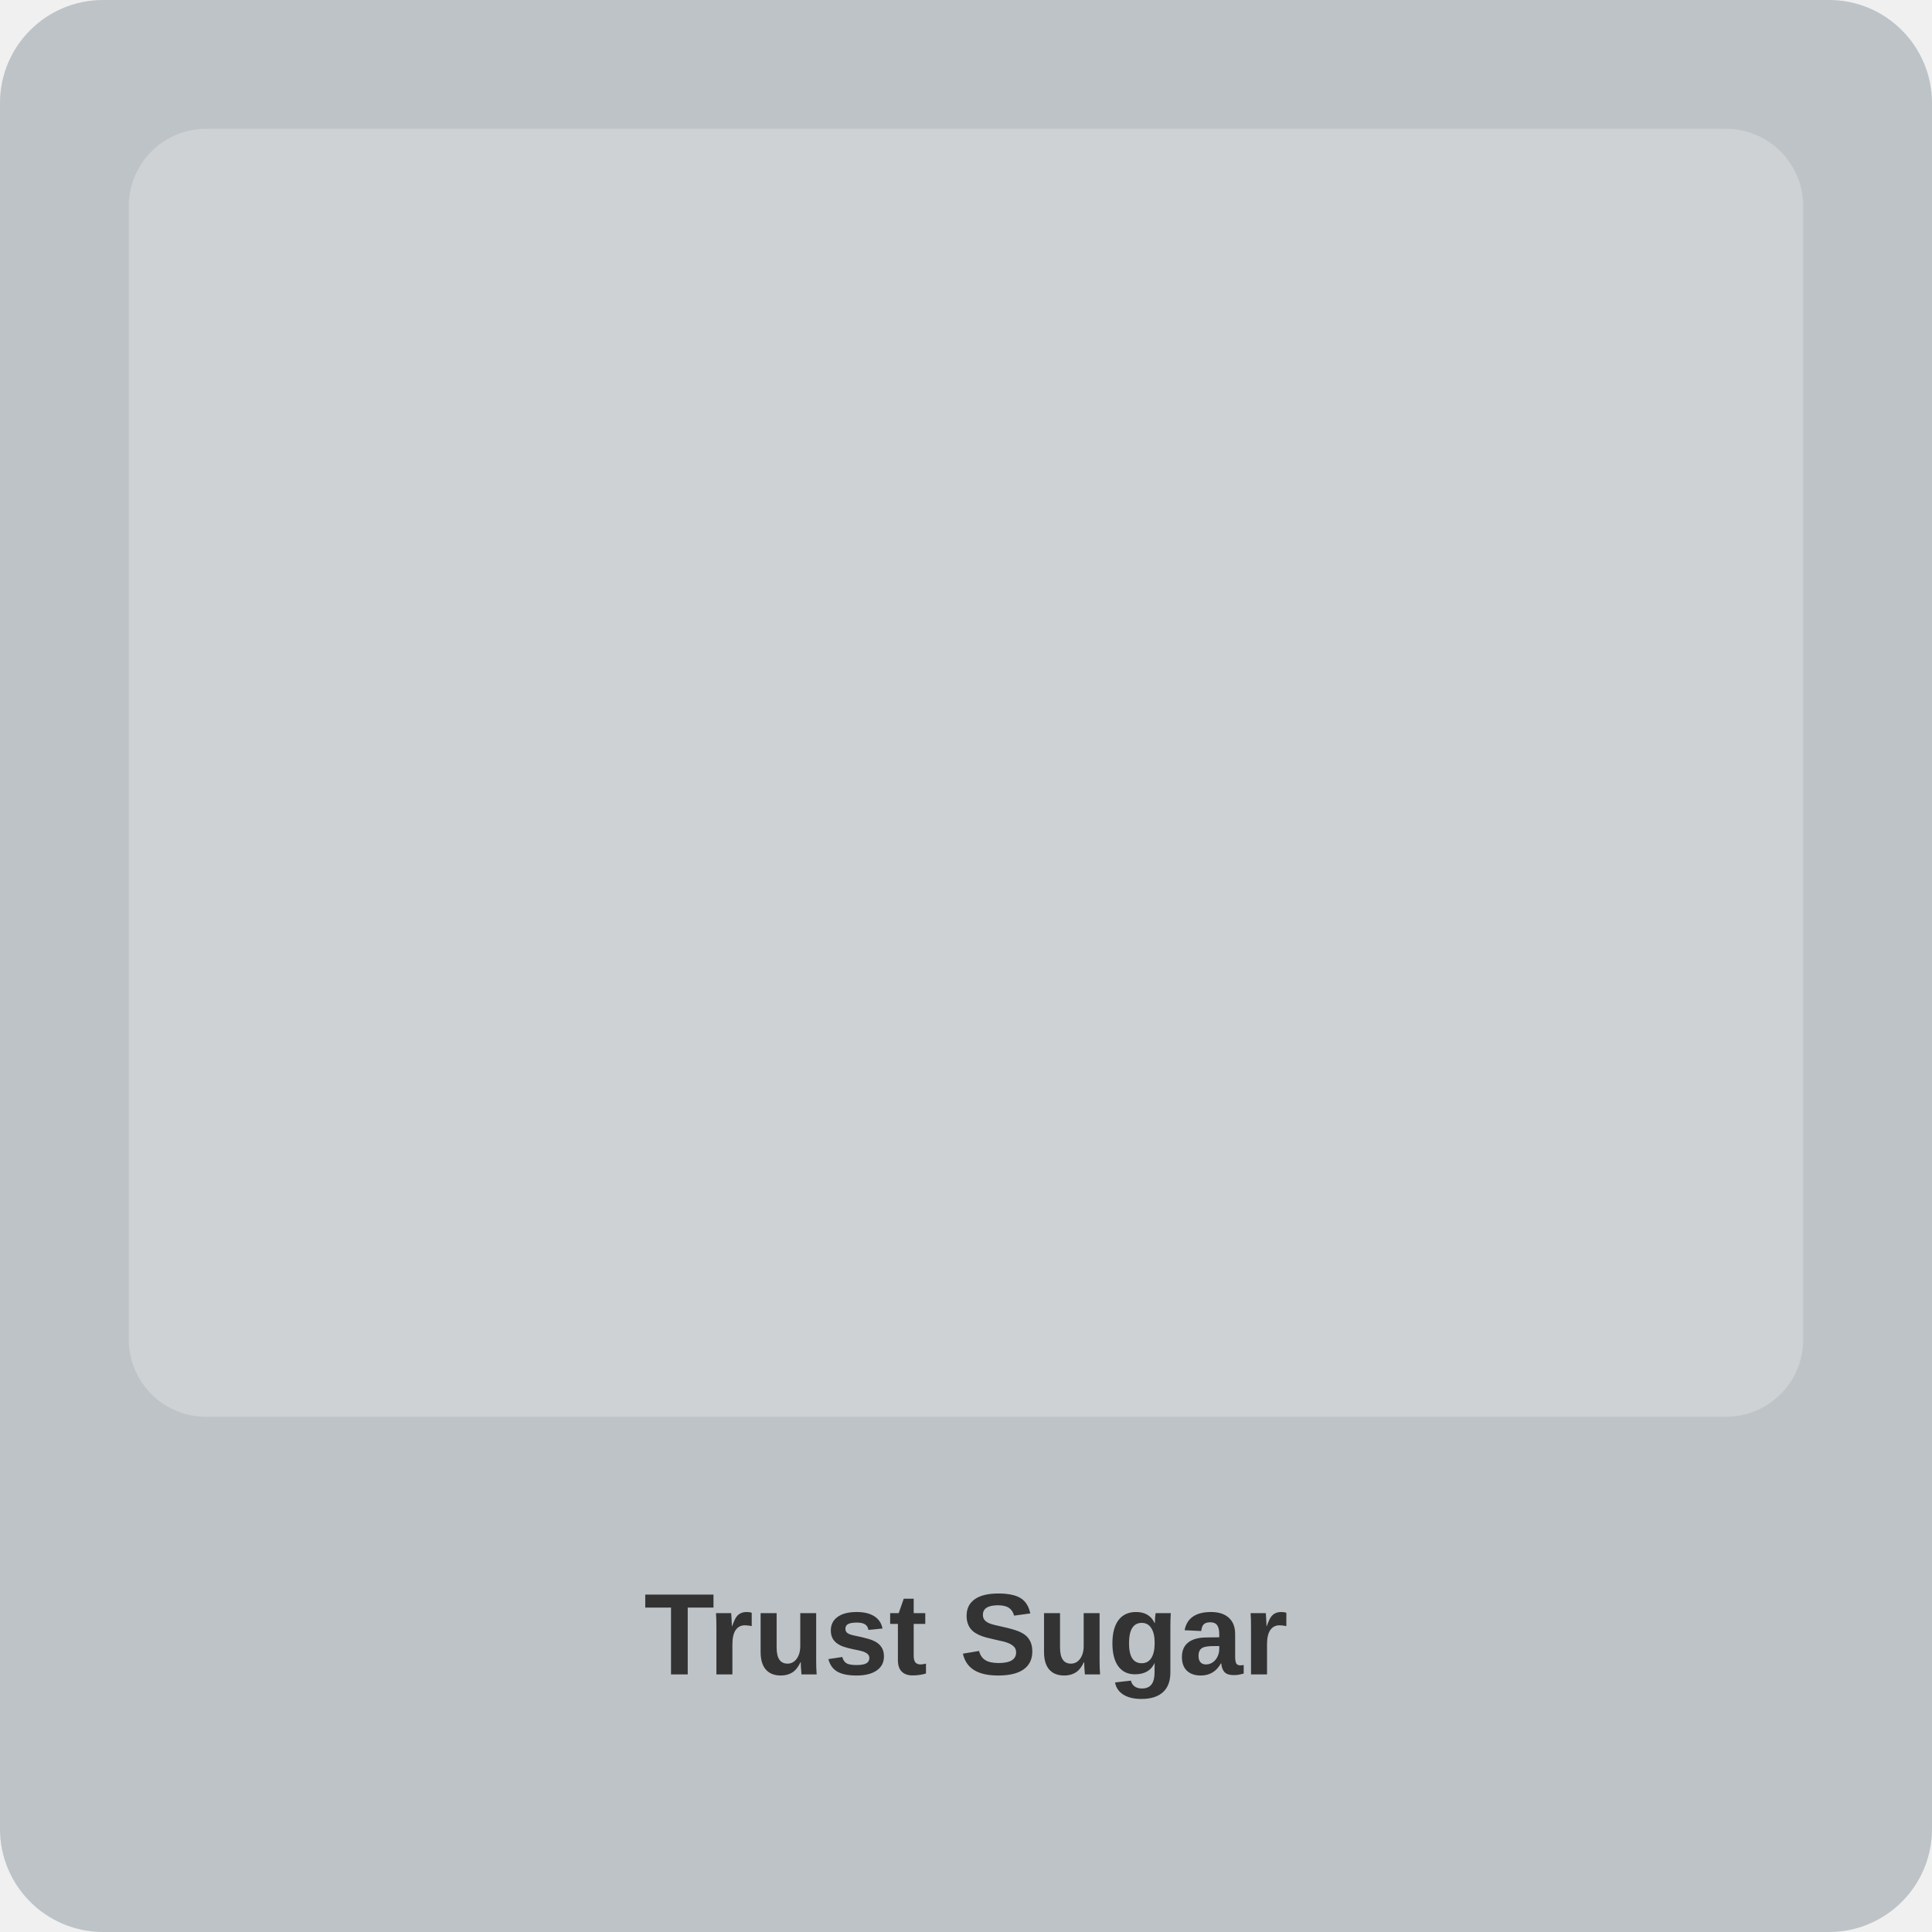
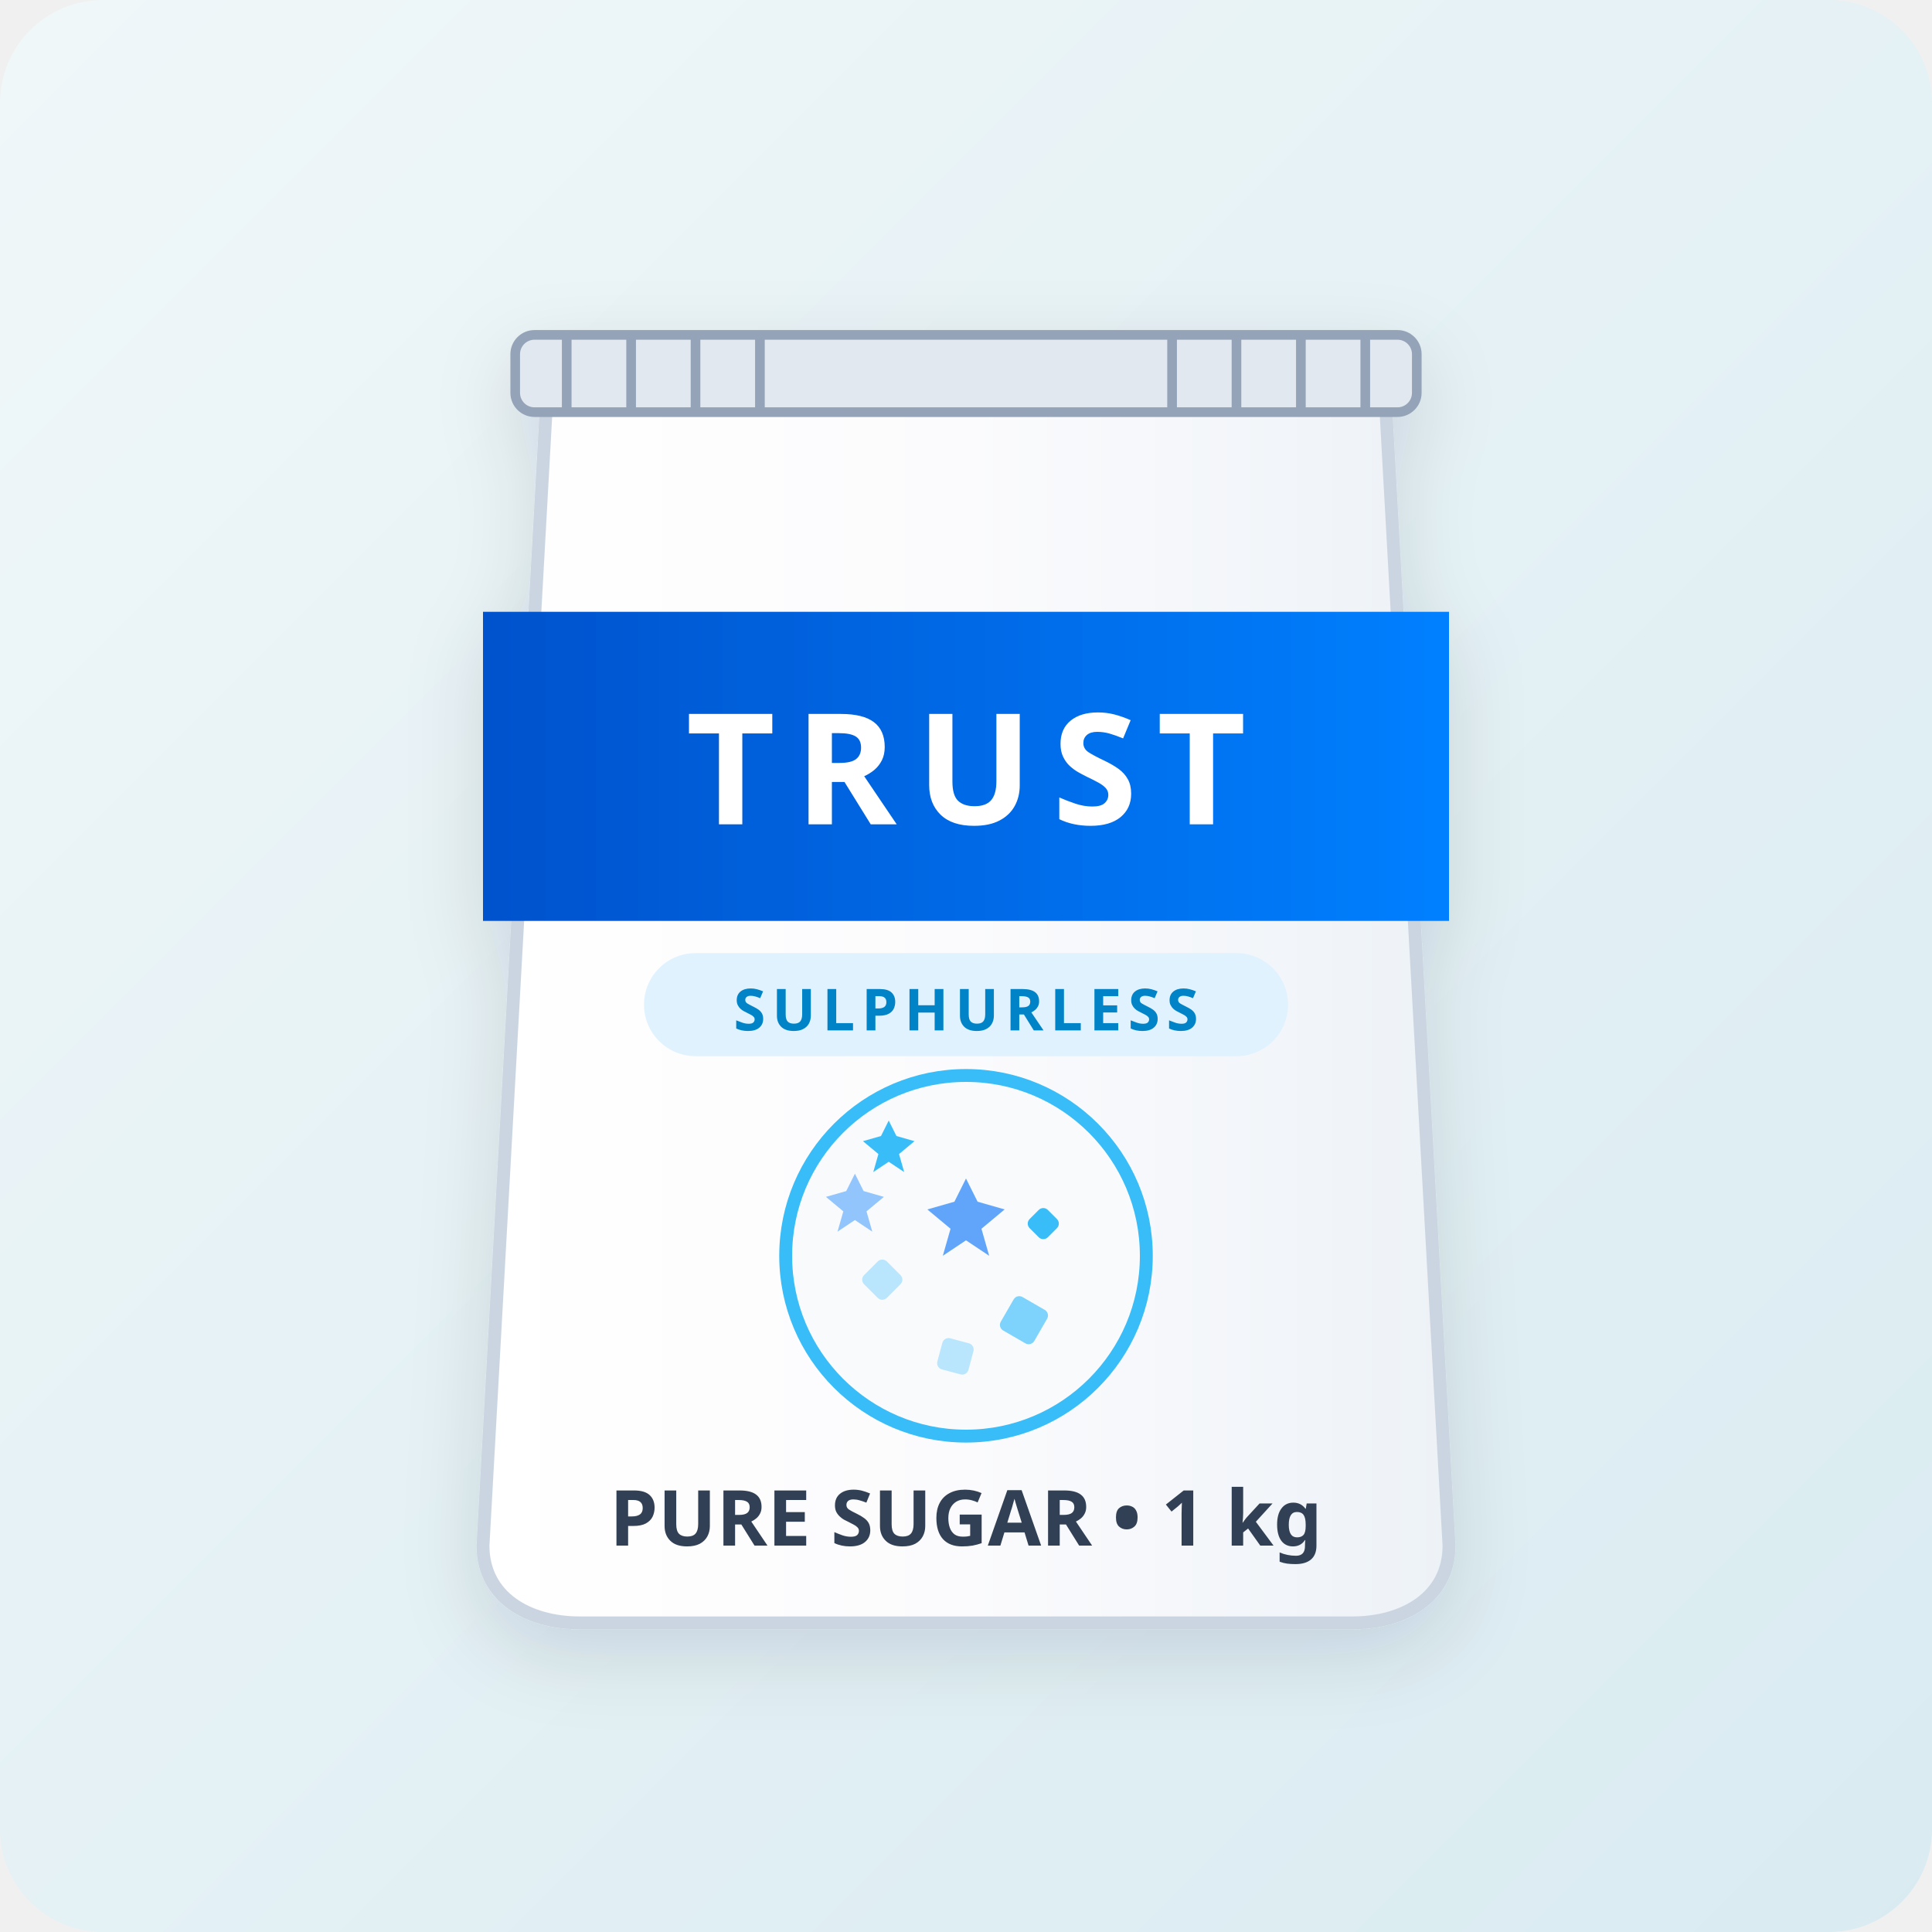
- <svg xmlns="http://www.w3.org/2000/svg" width="300" height="300" viewBox="0 0 300 300">
-   <rect width="300" height="300" fill="#bdc3c7" rx="16" />
-   <rect x="20" y="20" width="260" height="200" fill="rgba(255,255,255,0.25)" rx="12" />
-   <text x="150" y="260" font-family="Arial,sans-serif" font-size="18" fill="#333" text-anchor="middle" font-weight="600">Trust Sugar</text>
+ <svg xmlns="http://www.w3.org/2000/svg" viewBox="0 0 300 300" width="300" height="300">
+   <defs>
+     <linearGradient id="tsBg" x1="0%" y1="0%" x2="100%" y2="100%">
+       <stop offset="0%" stop-color="#f0f7f9" />
+       <stop offset="100%" stop-color="#d9ebf1" />
+     </linearGradient>
+     <linearGradient id="tsPack" x1="0%" y1="0%" x2="100%" y2="0%">
+       <stop offset="0%" stop-color="#ffffff" />
+       <stop offset="50%" stop-color="#fbfbfd" />
+       <stop offset="100%" stop-color="#edf2f7" />
+     </linearGradient>
+     <linearGradient id="tsBanner" x1="0%" y1="0%" x2="100%" y2="0%">
+       <stop offset="0%" stop-color="#0052cc" />
+       <stop offset="100%" stop-color="#0080ff" />
+     </linearGradient>
+     <filter id="tsShadow" x="-20%" y="-20%" width="140%" height="140%">
+       <feDropShadow dx="0" dy="4" stdDeviation="6" flood-color="#091e42" flood-opacity="0.12" />
+     </filter>
+   </defs>
+   <rect width="300" height="300" rx="16" fill="url(#tsBg)" />
+   <g filter="url(#tsShadow)">
+     <path d="M 85 60 L 215 60 L 225 240 C 225 248 218 252 210 252 L 90 252 C 82 252 75 248 75 240 Z" fill="url(#tsPack)" stroke="#cbd5e1" stroke-width="2" />
+     <rect x="80" y="52" width="140" height="12" rx="3" fill="#e2e8f0" stroke="#94a3b8" stroke-width="1.5" />
+     <line x1="88" y1="52" x2="88" y2="64" stroke="#94a3b8" stroke-width="1.5" />
+     <line x1="98" y1="52" x2="98" y2="64" stroke="#94a3b8" stroke-width="1.5" />
+     <line x1="108" y1="52" x2="108" y2="64" stroke="#94a3b8" stroke-width="1.5" />
+     <line x1="118" y1="52" x2="118" y2="64" stroke="#94a3b8" stroke-width="1.5" />
+     <line x1="182" y1="52" x2="182" y2="64" stroke="#94a3b8" stroke-width="1.5" />
+     <line x1="192" y1="52" x2="192" y2="64" stroke="#94a3b8" stroke-width="1.5" />
+     <line x1="202" y1="52" x2="202" y2="64" stroke="#94a3b8" stroke-width="1.5" />
+     <line x1="212" y1="52" x2="212" y2="64" stroke="#94a3b8" stroke-width="1.5" />
+     <rect x="75" y="95" width="150" height="48" fill="url(#tsBanner)" />
+     <text x="150" y="128" font-family="'Segoe UI',-apple-system,sans-serif" font-size="24" font-weight="900" fill="#ffffff" letter-spacing="3" text-anchor="middle">TRUST</text>
+     <rect x="100" y="148" width="100" height="16" rx="8" fill="#e0f2fe" />
+     <text x="150" y="160" font-family="'Segoe UI',sans-serif" font-size="9" font-weight="700" fill="#0284c7" letter-spacing="1" text-anchor="middle">SULPHURLESS</text>
+     <circle cx="150" cy="195" r="28" fill="#f8fafc" stroke="#38bdf8" stroke-width="2" />
+     <g fill="#38bdf8">
+       <polygon points="150,175 153,181 160,183 154,188 156,195 150,191 144,195 146,188 140,183 147,181" transform="scale(0.6) translate(100, 130)" fill="#60a5fa" />
+       <polygon points="150,175 153,181 160,183 154,188 156,195 150,191 144,195 146,188 140,183 147,181" transform="scale(0.4) translate(195, 260)" fill="#38bdf8" />
+       <polygon points="150,175 153,181 160,183 154,188 156,195 150,191 144,195 146,188 140,183 147,181" transform="scale(0.45) translate(145, 230)" fill="#93c5fd" />
+     </g>
+     <rect x="135" y="196" width="5" height="5" rx="1" fill="#bae6fd" transform="rotate(45 137 198)" />
+     <rect x="156" y="202" width="6" height="6" rx="1" fill="#7dd3fc" transform="rotate(30 159 205)" />
+     <rect x="146" y="208" width="5" height="5" rx="1" fill="#bae6fd" transform="rotate(15 148 210)" />
+     <rect x="160" y="188" width="4" height="4" rx="1" fill="#38bdf8" transform="rotate(45 162 190)" />
+     <text x="150" y="240" font-family="'Segoe UI',sans-serif" font-size="12" font-weight="700" fill="#334155" text-anchor="middle">PURE SUGAR • 1 kg</text>
+   </g>
</svg>
